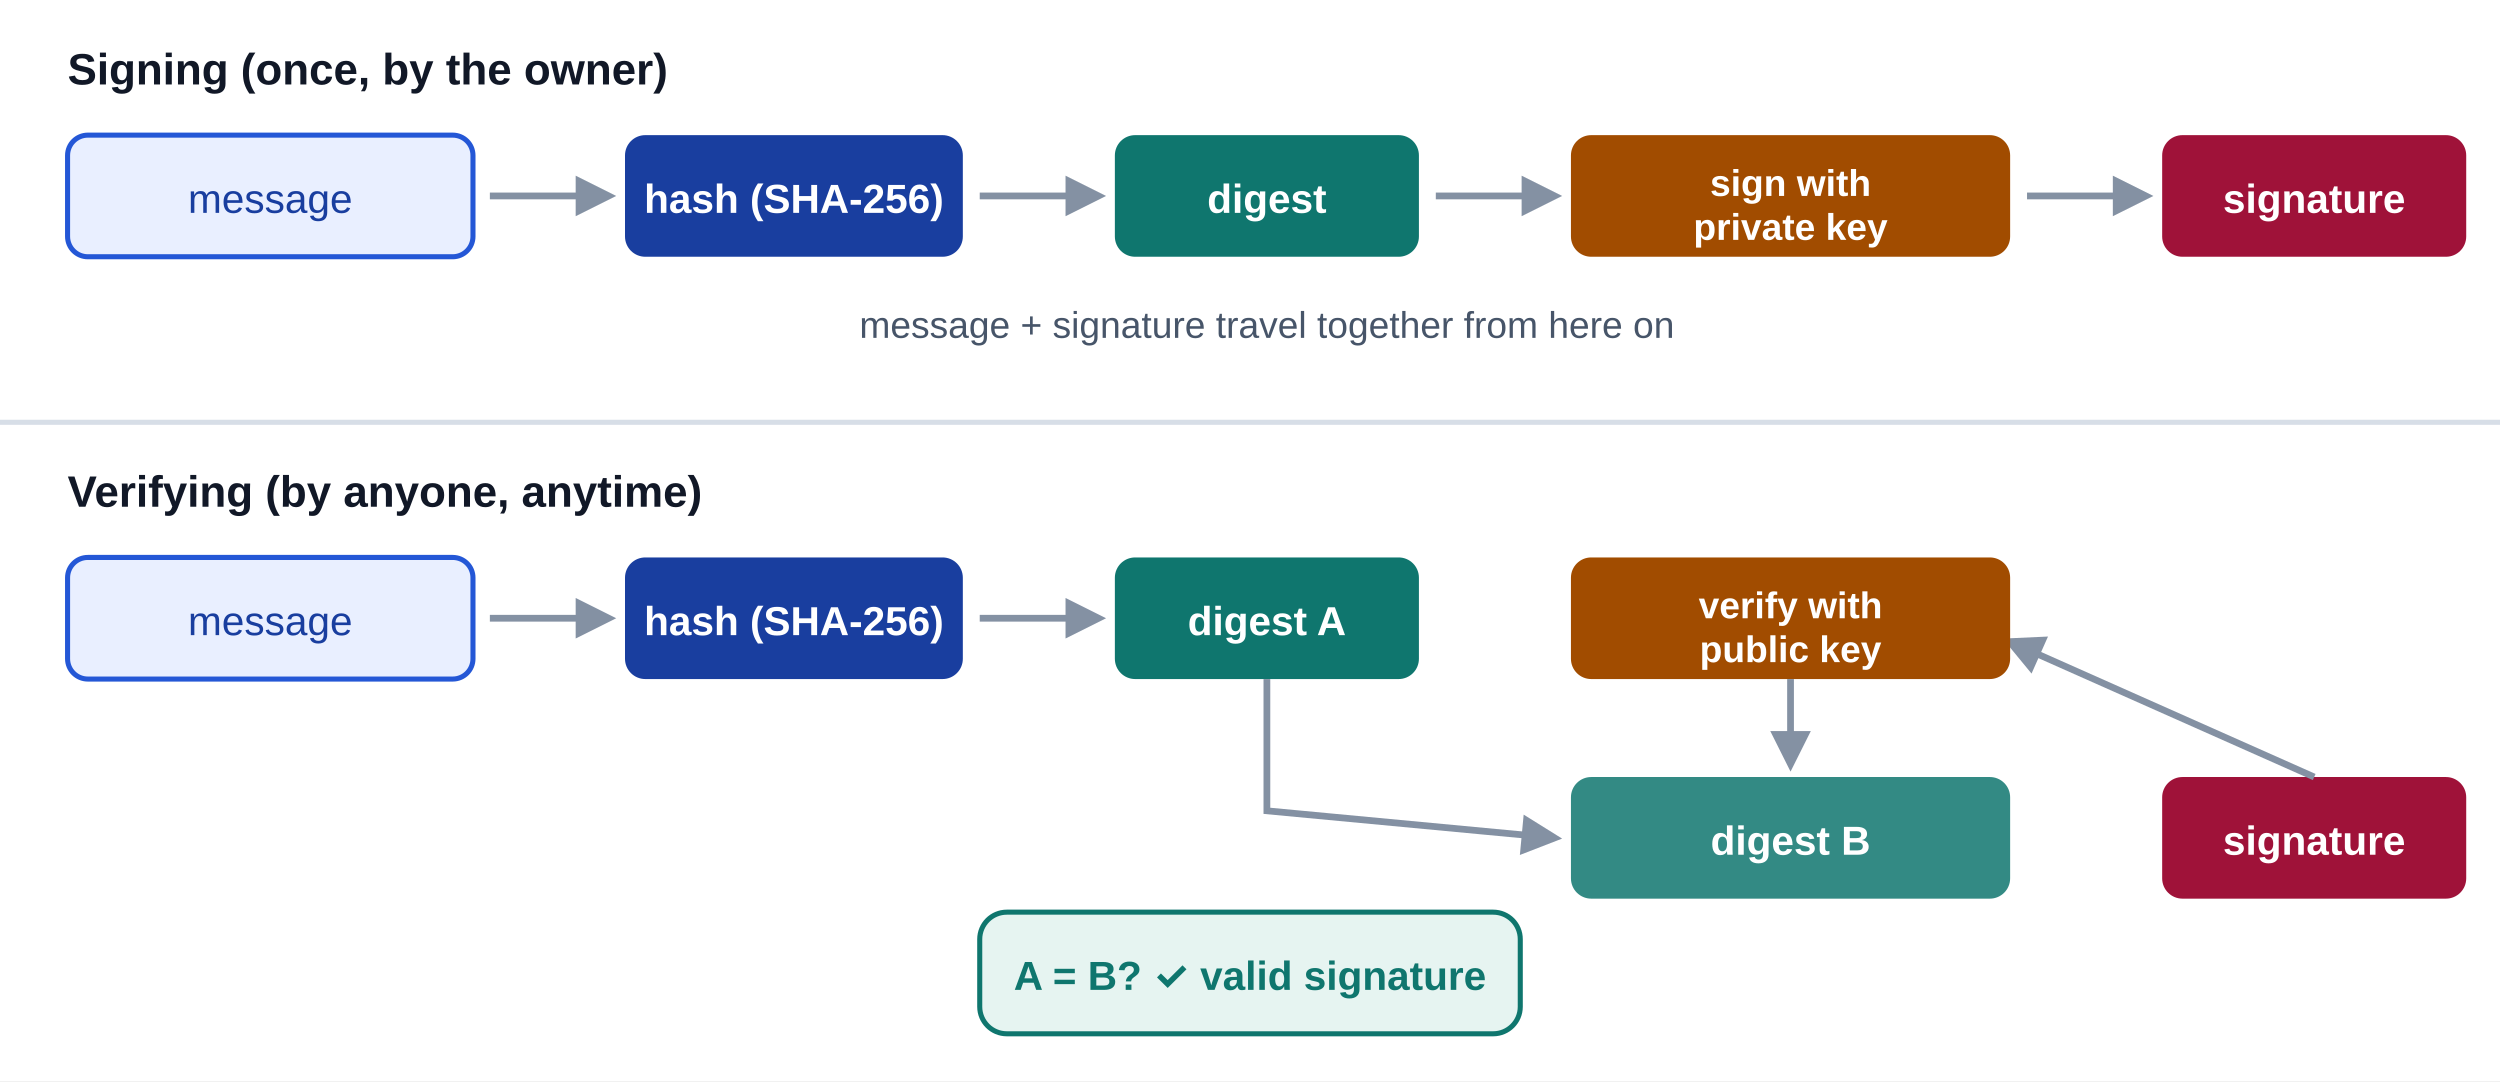
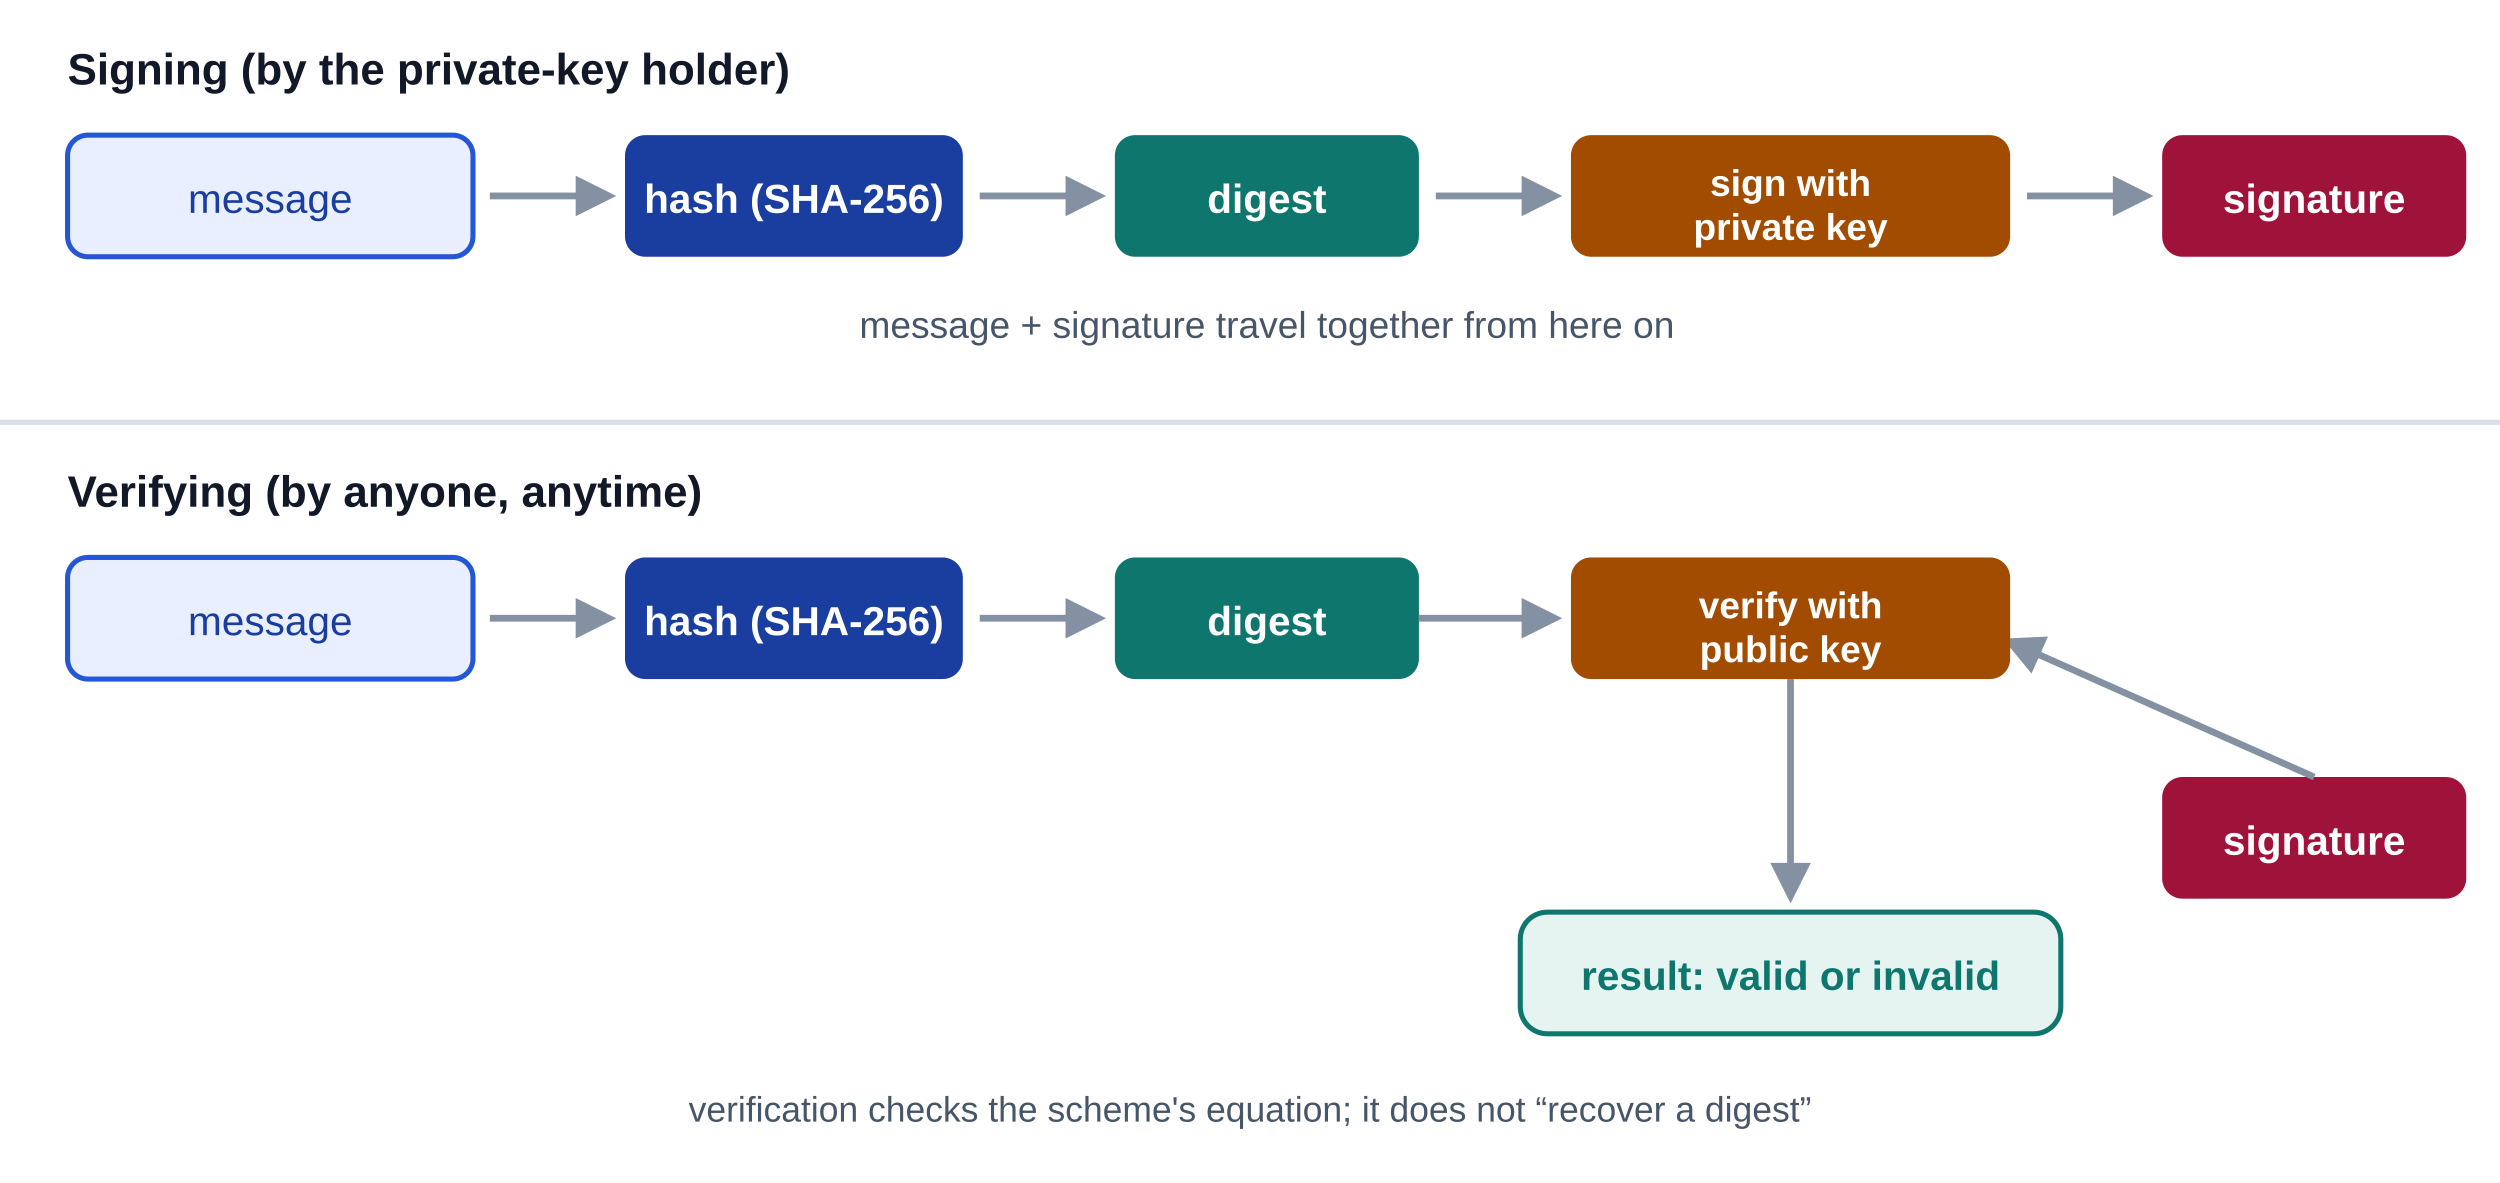
- <svg xmlns="http://www.w3.org/2000/svg" viewBox="0 0 740 320" font-family="-apple-system,'Segoe UI',Arial,sans-serif">
-   <rect x="0" y="0" width="740" height="320" fill="#ffffff" />
+ <svg xmlns="http://www.w3.org/2000/svg" viewBox="0 0 740 350" font-family="-apple-system,'Segoe UI',Arial,sans-serif">
+   <rect x="0" y="0" width="740" height="350" fill="#ffffff" />
  <defs>
    <marker id="ah5" viewBox="0 0 10 10" refX="8" refY="5" markerWidth="6" markerHeight="6" orient="auto-start-reverse">
      <path d="M0 0 L10 5 L0 10 z" fill="#8491a3" />
    </marker>
  </defs>
-   <text x="20" y="25" font-size="13" font-weight="700" fill="#111827">Signing (once, by the owner)</text>
+   <text x="20" y="25" font-size="13" font-weight="700" fill="#111827">Signing (by the private-key holder)</text>
  <rect x="20" y="40" width="120" height="36" rx="6" fill="#e9efff" stroke="#2457d6" stroke-width="1.5" />
  <text x="80" y="63" font-size="12" fill="#193e9f" text-anchor="middle">message</text>
  <path d="M145 58 L180 58" stroke="#8491a3" stroke-width="2" fill="none" marker-end="url(#ah5)" />
  <rect x="185" y="40" width="100" height="36" rx="6" fill="#193e9f" />
  <text x="235" y="63" font-size="12" font-weight="700" fill="#ffffff" text-anchor="middle">hash (SHA-256)</text>
  <path d="M290 58 L325 58" stroke="#8491a3" stroke-width="2" fill="none" marker-end="url(#ah5)" />
  <rect x="330" y="40" width="90" height="36" rx="6" fill="#0f766e" />
  <text x="375" y="63" font-size="12" font-weight="700" fill="#ffffff" text-anchor="middle">digest</text>
  <path d="M425 58 L460 58" stroke="#8491a3" stroke-width="2" fill="none" marker-end="url(#ah5)" />
  <rect x="465" y="40" width="130" height="36" rx="6" fill="#a14c00" />
  <text x="530" y="58" font-size="11" font-weight="700" fill="#ffffff" text-anchor="middle">sign with</text>
  <text x="530" y="71" font-size="11" font-weight="700" fill="#ffffff" text-anchor="middle">private key</text>
  <path d="M600 58 L635 58" stroke="#8491a3" stroke-width="2" fill="none" marker-end="url(#ah5)" />
  <rect x="640" y="40" width="90" height="36" rx="6" fill="#9f1239" />
  <text x="685" y="63" font-size="12" font-weight="700" fill="#ffffff" text-anchor="middle">signature</text>
  <text x="375" y="100" font-size="11" fill="#475569" text-anchor="middle">message + signature travel together from here on</text>
  <line x1="0" y1="125" x2="740" y2="125" stroke="#d7dee7" stroke-width="1.5" />
  <text x="20" y="150" font-size="13" font-weight="700" fill="#111827">Verifying (by anyone, anytime)</text>
  <rect x="20" y="165" width="120" height="36" rx="6" fill="#e9efff" stroke="#2457d6" stroke-width="1.5" />
  <text x="80" y="188" font-size="12" fill="#193e9f" text-anchor="middle">message</text>
  <path d="M145 183 L180 183" stroke="#8491a3" stroke-width="2" fill="none" marker-end="url(#ah5)" />
  <rect x="185" y="165" width="100" height="36" rx="6" fill="#193e9f" />
  <text x="235" y="188" font-size="12" font-weight="700" fill="#ffffff" text-anchor="middle">hash (SHA-256)</text>
  <path d="M290 183 L325 183" stroke="#8491a3" stroke-width="2" fill="none" marker-end="url(#ah5)" />
  <rect x="330" y="165" width="90" height="36" rx="6" fill="#0f766e" />
-   <text x="375" y="188" font-size="12" font-weight="700" fill="#ffffff" text-anchor="middle">digest A</text>
-   <rect x="465" y="230" width="130" height="36" rx="6" fill="#0f766e" opacity="0.85" />
-   <text x="530" y="253" font-size="12" font-weight="700" fill="#ffffff" text-anchor="middle">digest B</text>
+   <text x="375" y="188" font-size="12" font-weight="700" fill="#ffffff" text-anchor="middle">digest</text>
  <rect x="640" y="230" width="90" height="36" rx="6" fill="#9f1239" />
  <text x="685" y="253" font-size="12" font-weight="700" fill="#ffffff" text-anchor="middle">signature</text>
  <path d="M685 230 L595 190" stroke="#8491a3" stroke-width="2" fill="none" marker-end="url(#ah5)" />
  <rect x="465" y="165" width="130" height="36" rx="6" fill="#a14c00" />
  <text x="530" y="183" font-size="11" font-weight="700" fill="#ffffff" text-anchor="middle">verify with</text>
  <text x="530" y="196" font-size="11" font-weight="700" fill="#ffffff" text-anchor="middle">public key</text>
-   <path d="M530 201 L530 226" stroke="#8491a3" stroke-width="2" fill="none" marker-end="url(#ah5)" />
-   <path d="M375 201 L375 240 L460 248" stroke="#8491a3" stroke-width="2" fill="none" marker-end="url(#ah5)" />
-   <rect x="290" y="270" width="160" height="36" rx="8" fill="#e6f4f1" stroke="#0f766e" stroke-width="1.5" />
-   <text x="370" y="293" font-size="12" font-weight="700" fill="#0f766e" text-anchor="middle">A = B? ✓ valid signature</text>
+   <path d="M420 183 L460 183" stroke="#8491a3" stroke-width="2" fill="none" marker-end="url(#ah5)" />
+   <rect x="450" y="270" width="160" height="36" rx="8" fill="#e6f4f1" stroke="#0f766e" stroke-width="1.5" />
+   <text x="530" y="293" font-size="12" font-weight="700" fill="#0f766e" text-anchor="middle">result: valid or invalid</text>
+   <path d="M530 201 L530 265" stroke="#8491a3" stroke-width="2" fill="none" marker-end="url(#ah5)" />
+   <text x="370" y="332" font-size="10.5" fill="#475569" text-anchor="middle">verification checks the scheme's equation; it does not “recover a digest”</text>
</svg>
